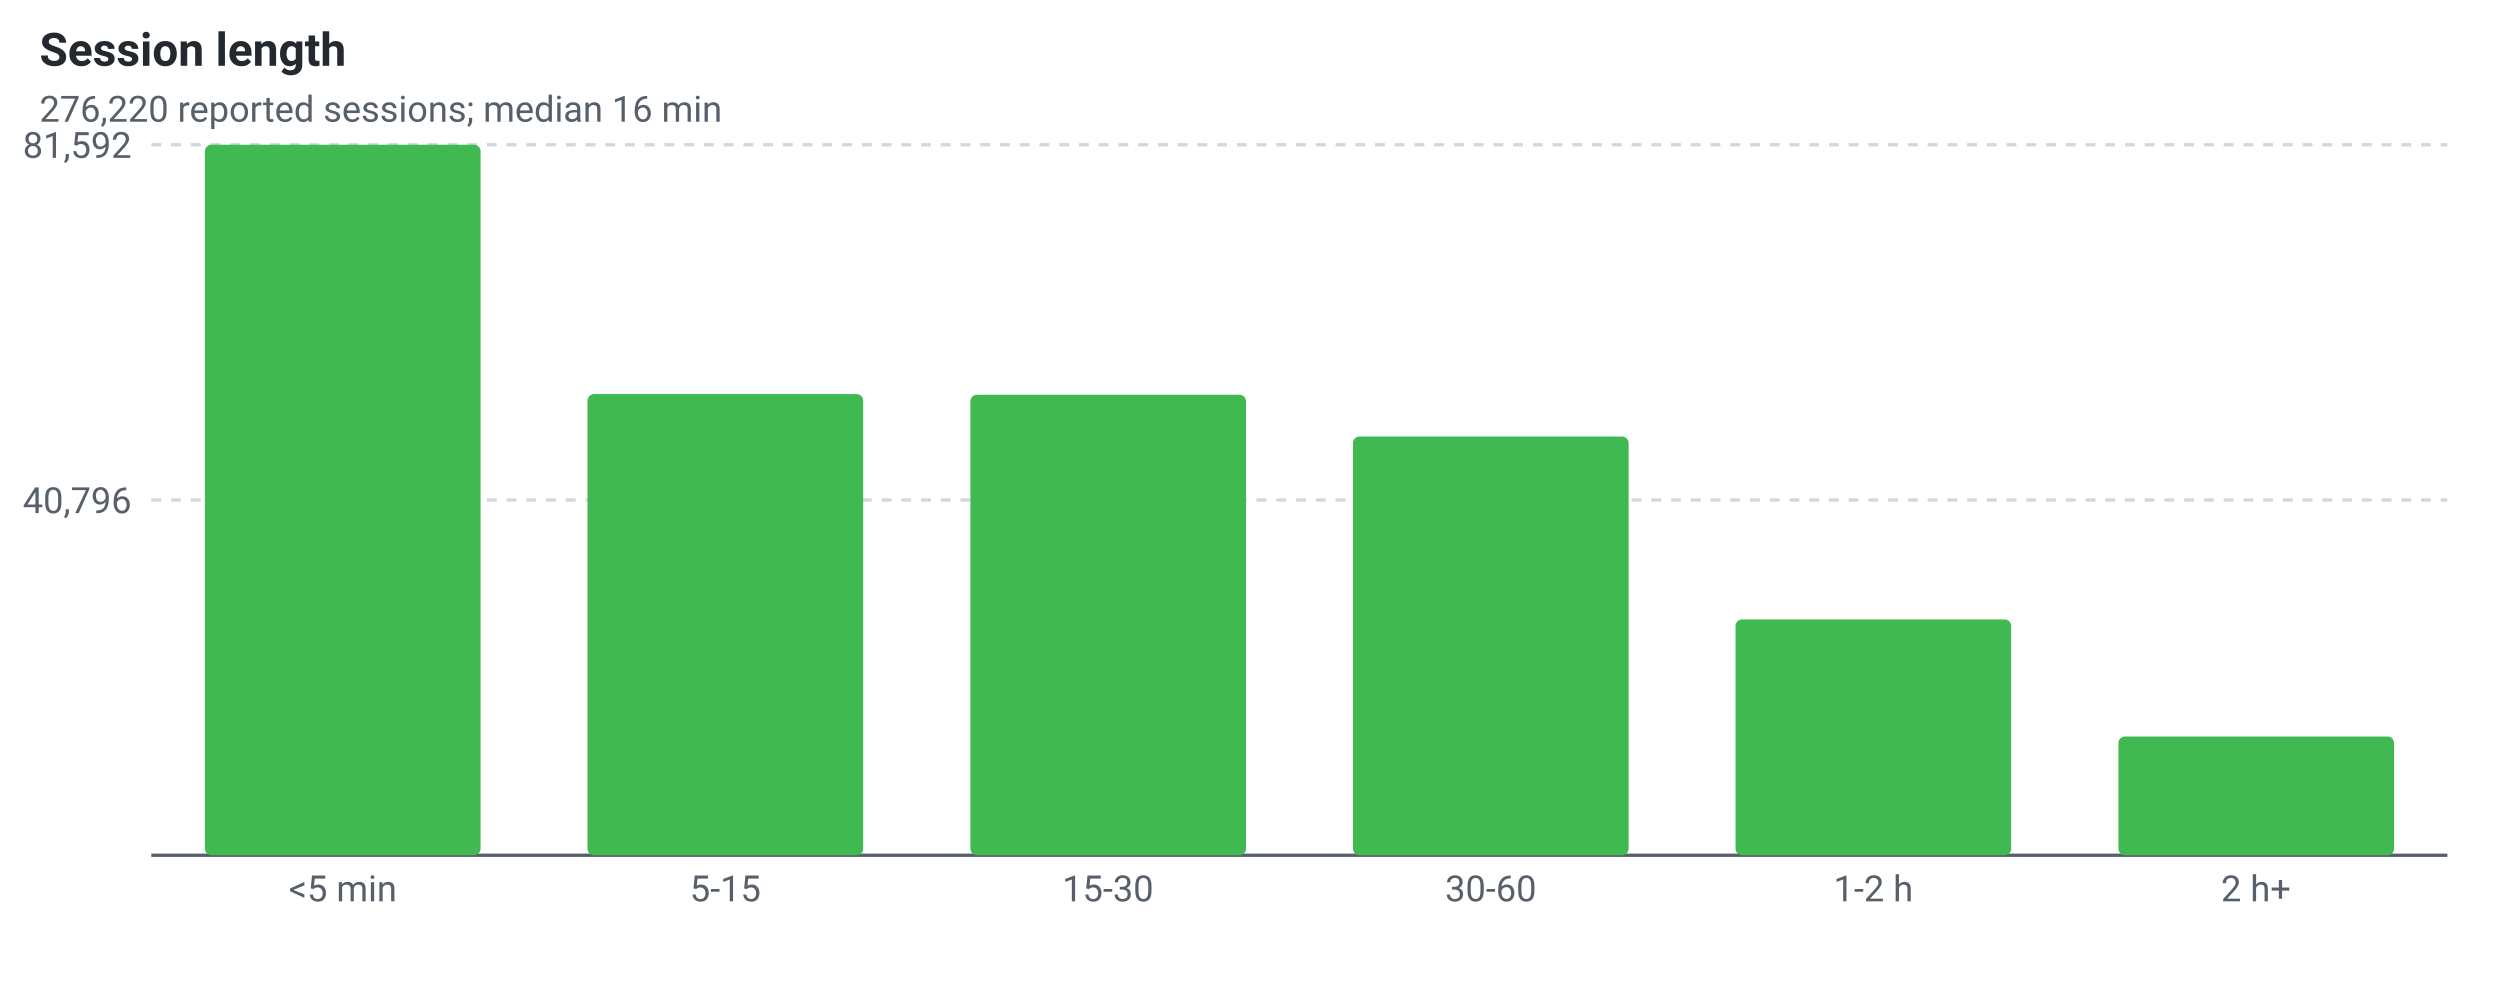
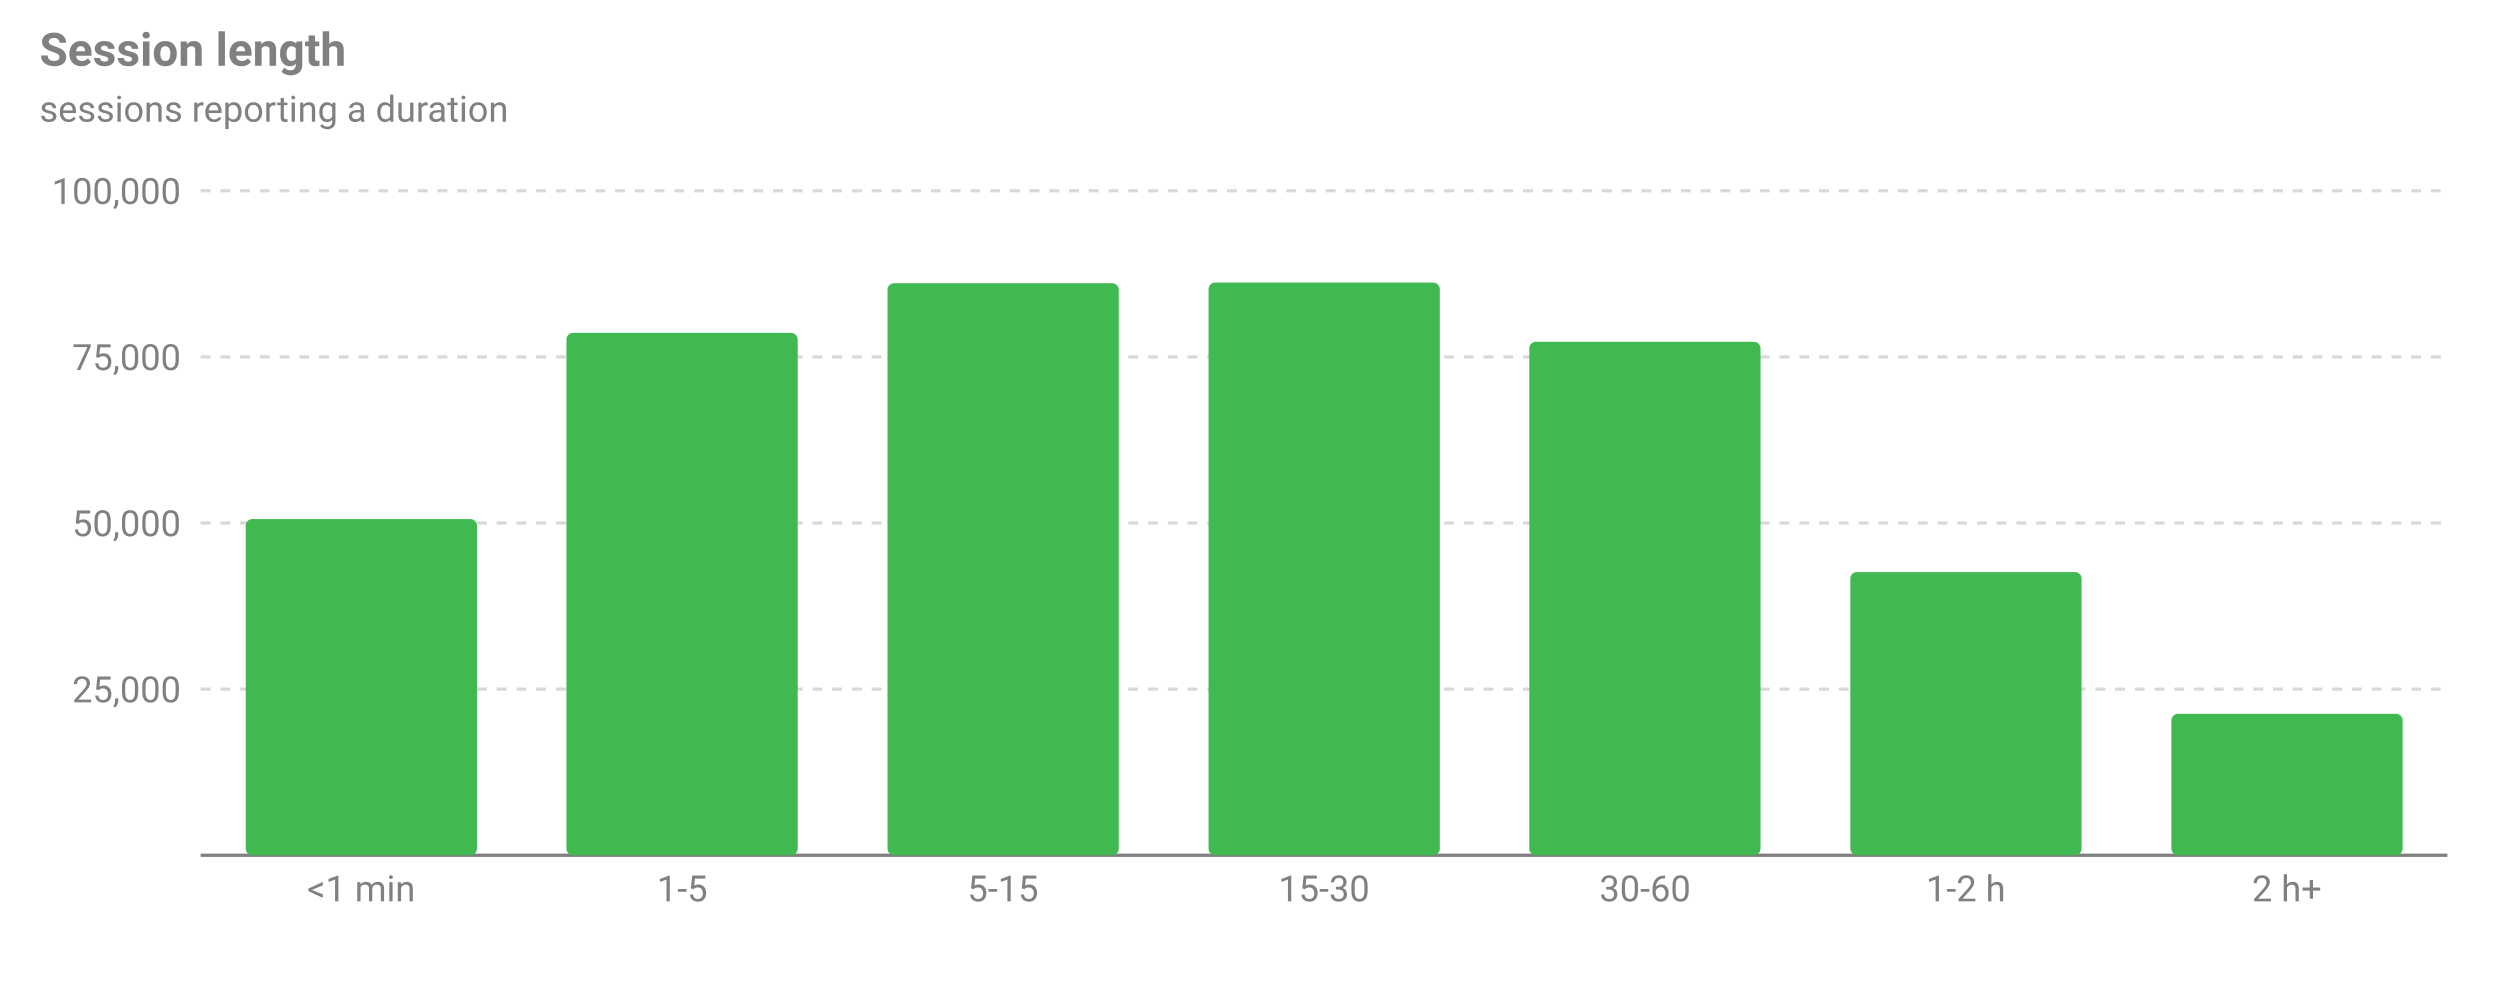
- <svg xmlns="http://www.w3.org/2000/svg" width="760" height="300" viewBox="0 0 760 300" role="img">
+ <svg xmlns="http://www.w3.org/2000/svg" width="760" height="300" viewBox="0 0 760 300" role="img" aria-label="Session length">
  <style>
  text{font-family:-apple-system,BlinkMacSystemFont,'Segoe UI',Roboto,Helvetica,Arial,sans-serif}
-   .grid{stroke:#d0d7de;stroke-width:1}
-   .axis{stroke:#57606a;stroke-width:1}
-   .lbl{fill:#57606a;font-size:12px}
-   .val{fill:#24292f;font-size:12px;font-weight:600}
-   .title{fill:#24292f;font-size:14px;font-weight:700}
-   .sub{fill:#57606a;font-size:11px}
-   .gap{fill:#57606a;opacity:.09}
-   .gaplbl{fill:#57606a;font-size:10px;opacity:.85}
-   .ico{fill:#57606a}
-   .t1{fill:#d4a72c}
-   .t2{fill:#bf8700}
-   .t3{fill:#9e6a03}
-   .t4{fill:#7d4e00}
-   @media (prefers-color-scheme: dark){
-     .grid{stroke:#30363d}
-     .axis{stroke:#8b949e}
-     .lbl{fill:#8b949e}
-     .val{fill:#e6edf3}
-     .title{fill:#e6edf3}
-     .sub{fill:#8b949e}
-     .gap{fill:#8b949e;opacity:.13}
-     .gaplbl{fill:#8b949e}
-     .ico{fill:#8b949e}
-     .t1{fill:#bf8700}
-     .t2{fill:#d4a72c}
-     .t3{fill:#f2cc60}
-     .t4{fill:#fbe6a4}
-   }
+   .grid{stroke:#808080;stroke-opacity:.3;stroke-width:1}
+   .axis{stroke:#808080;stroke-width:1}
+   .lbl{fill:#808080;font-size:12px}
+   .val{fill:#808080;font-size:12px;font-weight:600}
+   .title{fill:#808080;font-size:14px;font-weight:700}
+   .sub{fill:#808080;font-size:11px}
+   .gap{fill:#808080;opacity:.12}
+   .gaplbl{fill:#808080;font-size:10px;opacity:.85}
+   .ico{fill:#808080}
+   .t1{fill:#e3b341}
+   .t2{fill:#d29922}
+   .t3{fill:#b7860b}
+   .t4{fill:#946f0f}
</style>
  <text x="12" y="20" class="title">Session length</text>
-   <text x="12" y="37" class="sub">276,220 reported sessions; median 16 min</text>
-   <line x1="46" y1="260" x2="744" y2="260" class="axis" />
-   <line x1="46" y1="152.0" x2="744" y2="152.0" class="grid" stroke-dasharray="3 3" />
-   <text x="40" y="156.0" class="sub" text-anchor="end">40,796</text>
-   <line x1="46" y1="44.0" x2="744" y2="44.0" class="grid" stroke-dasharray="3 3" />
-   <text x="40" y="48.0" class="sub" text-anchor="end">81,592</text>
-   <rect x="62.3" y="44.0" width="83.8" height="216.0" rx="2" fill="#3fb950" />
-   <text x="104.2" y="274" class="sub" text-anchor="middle">&lt;5 min</text>
-   <rect x="178.6" y="119.8" width="83.8" height="140.2" rx="2" fill="#3fb950" />
-   <text x="220.5" y="274" class="sub" text-anchor="middle">5-15</text>
-   <rect x="295.0" y="120.0" width="83.8" height="140.0" rx="2" fill="#3fb950" />
-   <text x="336.8" y="274" class="sub" text-anchor="middle">15-30</text>
-   <rect x="411.3" y="132.7" width="83.8" height="127.3" rx="2" fill="#3fb950" />
-   <text x="453.2" y="274" class="sub" text-anchor="middle">30-60</text>
-   <rect x="527.6" y="188.3" width="83.8" height="71.7" rx="2" fill="#3fb950" />
-   <text x="569.5" y="274" class="sub" text-anchor="middle">1-2 h</text>
-   <rect x="644.0" y="223.9" width="83.8" height="36.1" rx="2" fill="#3fb950" />
-   <text x="685.8" y="274" class="sub" text-anchor="middle">2 h+</text>
+   <text x="12" y="37" class="sub">sessions reporting a duration</text>
+   <line x1="61" y1="260" x2="744" y2="260" class="axis" />
+   <line x1="61" y1="209.5" x2="744" y2="209.5" class="grid" stroke-dasharray="3 3" />
+   <text x="55" y="213.5" class="sub" text-anchor="end">25,000</text>
+   <line x1="61" y1="159.0" x2="744" y2="159.0" class="grid" stroke-dasharray="3 3" />
+   <text x="55" y="163.0" class="sub" text-anchor="end">50,000</text>
+   <line x1="61" y1="108.5" x2="744" y2="108.5" class="grid" stroke-dasharray="3 3" />
+   <text x="55" y="112.5" class="sub" text-anchor="end">75,000</text>
+   <line x1="61" y1="58.0" x2="744" y2="58.0" class="grid" stroke-dasharray="3 3" />
+   <text x="55" y="62.0" class="sub" text-anchor="end">100,000</text>
+   <rect x="74.7" y="157.8" width="70.3" height="102.2" rx="2" fill="#3fb950" data-tip="&lt;1 min: 50,570" />
+   <text x="109.8" y="274" class="sub" text-anchor="middle">&lt;1 min</text>
+   <rect x="172.2" y="101.2" width="70.3" height="158.8" rx="2" fill="#3fb950" data-tip="1-5: 78,635" />
+   <text x="207.4" y="274" class="sub" text-anchor="middle">1-5</text>
+   <rect x="269.8" y="86.1" width="70.3" height="173.9" rx="2" fill="#3fb950" data-tip="5-15: 86,105" />
+   <text x="304.9" y="274" class="sub" text-anchor="middle">5-15</text>
+   <rect x="367.4" y="85.9" width="70.3" height="174.1" rx="2" fill="#3fb950" data-tip="15-30: 86,169" />
+   <text x="402.5" y="274" class="sub" text-anchor="middle">15-30</text>
+   <rect x="464.9" y="103.9" width="70.3" height="156.1" rx="2" fill="#3fb950" data-tip="30-60: 77,257" />
+   <text x="500.1" y="274" class="sub" text-anchor="middle">30-60</text>
+   <rect x="562.5" y="173.9" width="70.3" height="86.1" rx="2" fill="#3fb950" data-tip="1-2 h: 42,625" />
+   <text x="597.6" y="274" class="sub" text-anchor="middle">1-2 h</text>
+   <rect x="660.1" y="217.0" width="70.3" height="43.0" rx="2" fill="#3fb950" data-tip="2 h+: 21,309" />
+   <text x="695.2" y="274" class="sub" text-anchor="middle">2 h+</text>
</svg>
